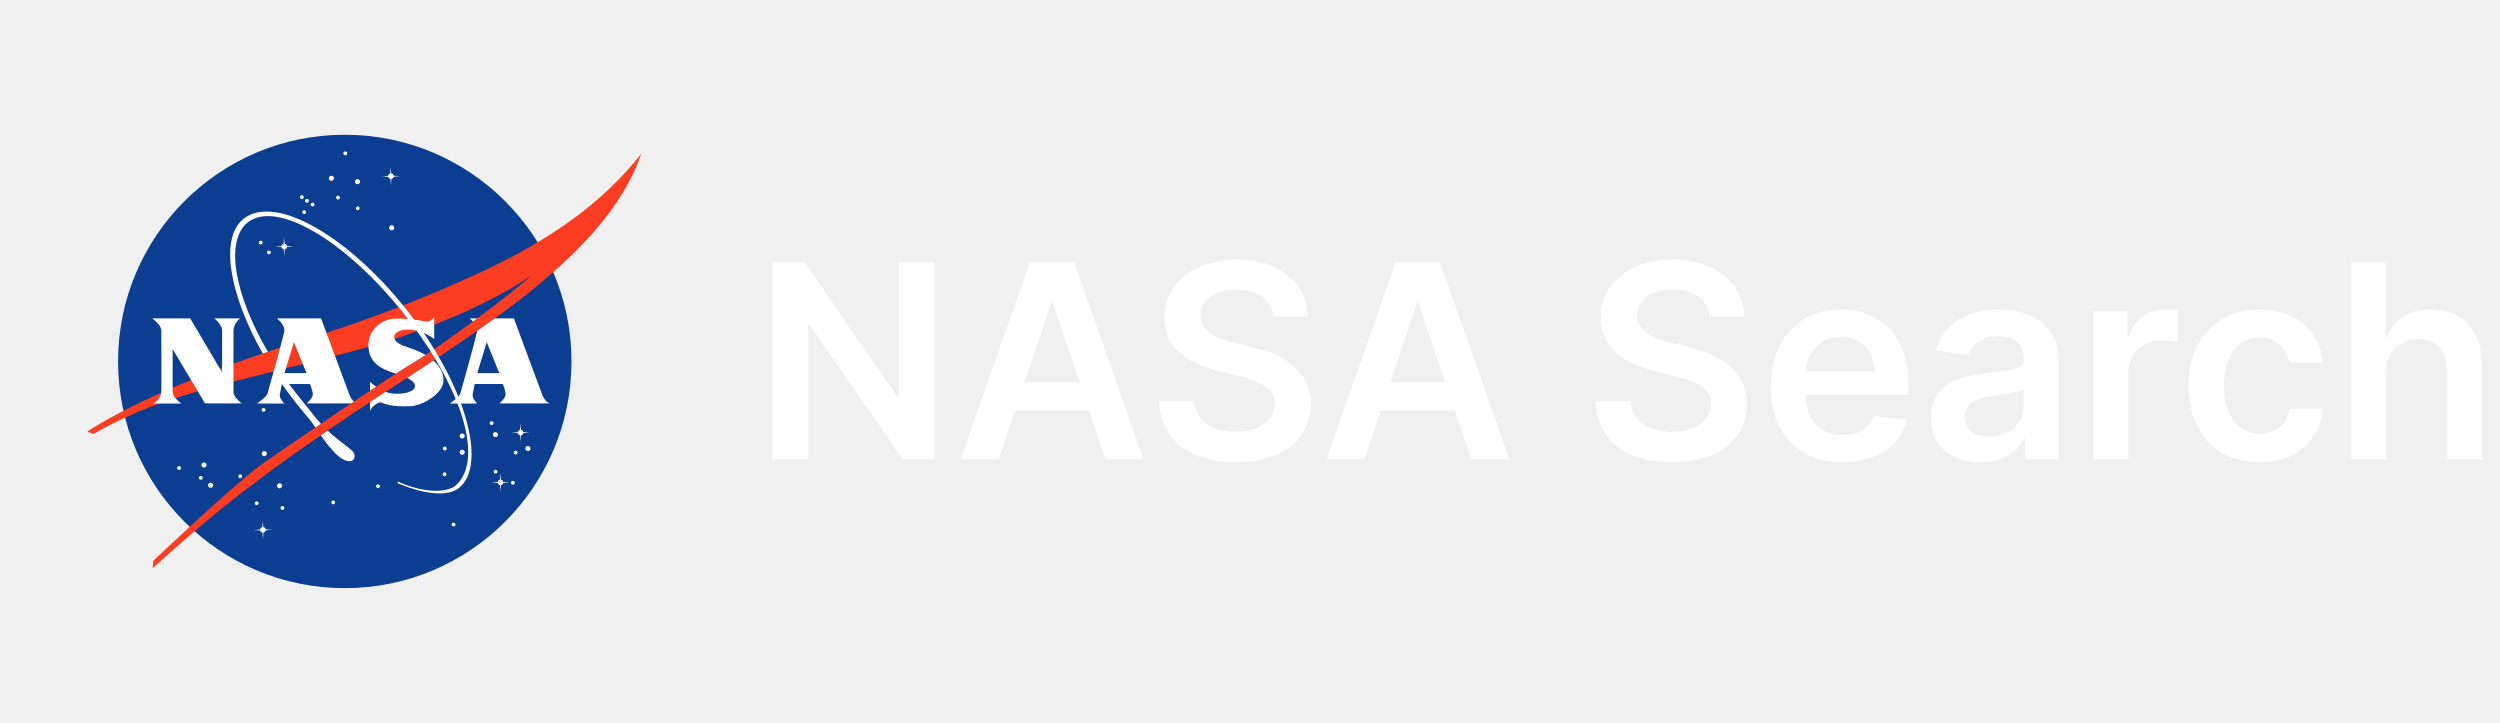
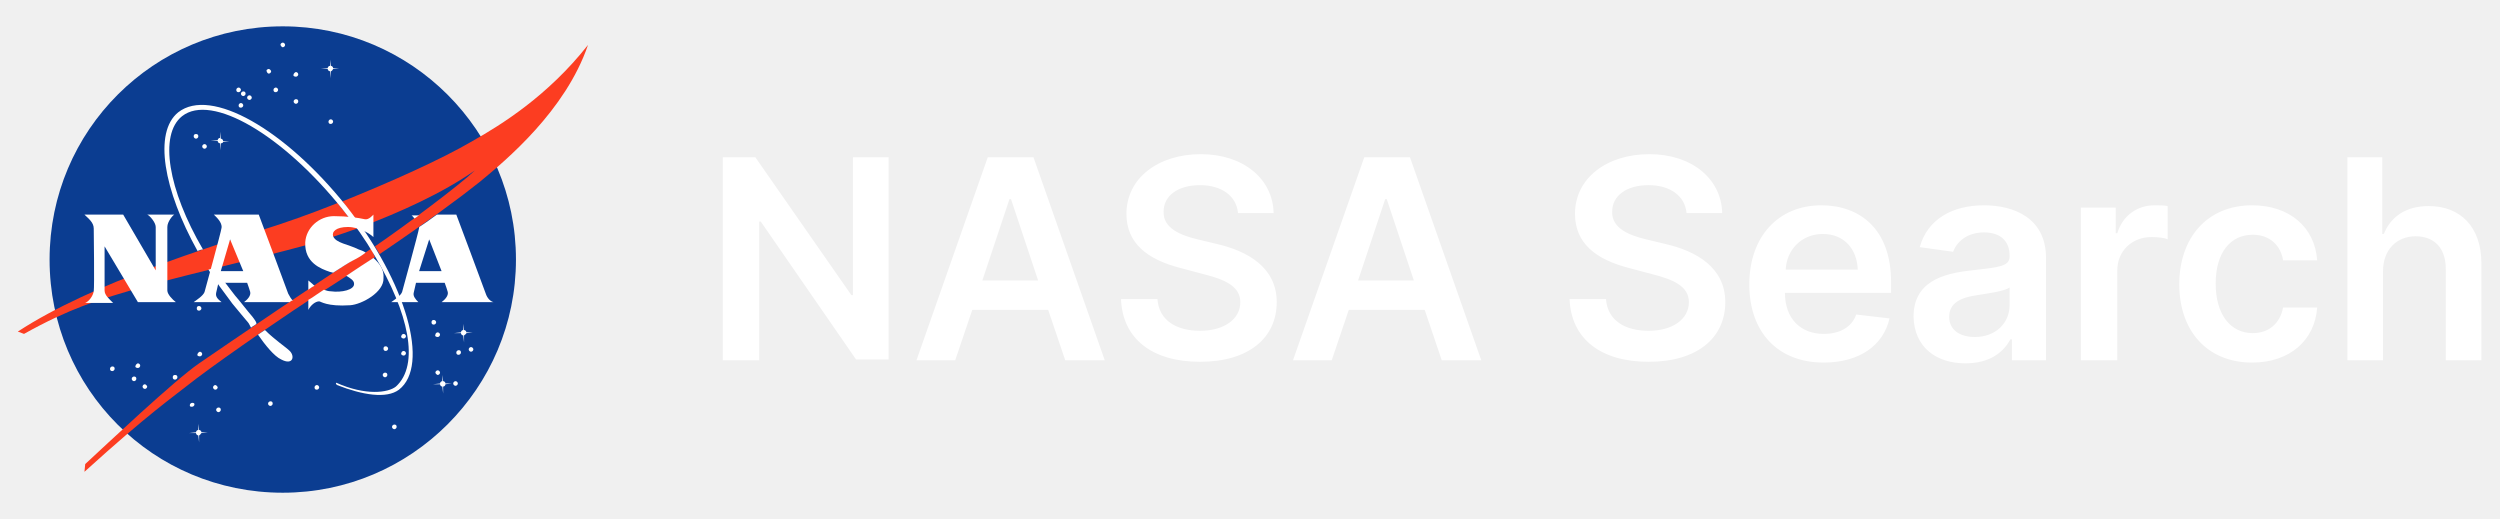
- <svg xmlns="http://www.w3.org/2000/svg" width="332" height="96" viewBox="0 0 332 96" fill="none">
-   <g clip-path="url(#clip0_9_3509)">
-     <path d="M45.787 78.105C62.413 78.105 75.892 64.626 75.892 48C75.892 31.373 62.413 17.895 45.787 17.895C29.16 17.895 15.682 31.373 15.682 48C15.682 64.626 29.16 78.105 45.787 78.105Z" fill="#0B3D91" />
-     <path d="M44.009 24.015C44.196 24.015 44.347 23.864 44.347 23.677C44.347 23.491 44.196 23.34 44.009 23.34C43.823 23.34 43.672 23.491 43.672 23.677C43.672 23.864 43.823 24.015 44.009 24.015Z" fill="white" />
-     <path d="M47.474 24.465C47.661 24.465 47.812 24.314 47.812 24.128C47.812 23.941 47.661 23.79 47.474 23.79C47.288 23.79 47.137 23.941 47.137 24.128C47.137 24.314 47.288 24.465 47.474 24.465Z" fill="white" />
-     <path d="M52.019 30.585C52.206 30.585 52.357 30.434 52.357 30.247C52.357 30.061 52.206 29.91 52.019 29.91C51.833 29.91 51.682 30.061 51.682 30.247C51.682 30.434 51.833 30.585 52.019 30.585Z" fill="white" />
-     <path d="M27.089 62.085C27.276 62.085 27.427 61.934 27.427 61.748C27.427 61.561 27.276 61.41 27.089 61.41C26.903 61.41 26.752 61.561 26.752 61.748C26.752 61.934 26.903 62.085 27.089 62.085Z" fill="white" />
-     <path d="M27.967 64.785C28.153 64.785 28.304 64.634 28.304 64.448C28.304 64.261 28.153 64.11 27.967 64.11C27.78 64.11 27.629 64.261 27.629 64.448C27.629 64.634 27.78 64.785 27.967 64.785Z" fill="white" />
-     <path d="M23.782 62.405C23.921 62.405 24.035 62.292 24.035 62.153C24.035 62.013 23.921 61.9 23.782 61.9C23.642 61.9 23.529 62.013 23.529 62.153C23.529 62.292 23.642 62.405 23.782 62.405Z" fill="white" />
-     <path d="M37.507 67.71C37.647 67.71 37.76 67.597 37.76 67.457C37.76 67.317 37.647 67.203 37.507 67.203C37.367 67.203 37.253 67.317 37.253 67.457C37.253 67.597 37.367 67.71 37.507 67.71Z" fill="white" />
-     <path d="M59.033 63.238C59.173 63.238 59.286 63.125 59.286 62.985C59.286 62.845 59.173 62.732 59.033 62.732C58.894 62.732 58.781 62.845 58.781 62.985C58.781 63.125 58.894 63.238 59.033 63.238Z" fill="white" />
-     <path d="M65.289 56.444C65.429 56.444 65.543 56.33 65.543 56.19C65.543 56.05 65.429 55.937 65.289 55.937C65.149 55.937 65.036 56.05 65.036 56.19C65.036 56.33 65.149 56.444 65.289 56.444Z" fill="white" />
-     <path d="M34.627 32.474C34.766 32.474 34.88 32.361 34.88 32.221C34.88 32.082 34.766 31.969 34.627 31.969C34.487 31.969 34.374 32.082 34.374 32.221C34.374 32.361 34.487 32.474 34.627 32.474Z" fill="white" />
-     <path d="M41.512 27.418C41.651 27.418 41.764 27.305 41.764 27.165C41.764 27.025 41.651 26.912 41.512 26.912C41.372 26.912 41.259 27.025 41.259 27.165C41.259 27.305 41.372 27.418 41.512 27.418Z" fill="white" />
-     <path d="M40.764 26.923C40.904 26.923 41.017 26.81 41.017 26.67C41.017 26.53 40.904 26.417 40.764 26.417C40.624 26.417 40.511 26.53 40.511 26.67C40.511 26.81 40.624 26.923 40.764 26.923Z" fill="white" />
-     <path d="M40.089 26.428C40.229 26.428 40.342 26.315 40.342 26.175C40.342 26.035 40.229 25.922 40.089 25.922C39.95 25.922 39.836 26.035 39.836 26.175C39.836 26.315 39.95 26.428 40.089 26.428Z" fill="white" />
-     <path d="M35.707 33.78C35.846 33.78 35.959 33.667 35.959 33.527C35.959 33.388 35.846 33.275 35.707 33.275C35.567 33.275 35.454 33.388 35.454 33.527C35.454 33.667 35.567 33.78 35.707 33.78Z" fill="white" />
-     <path d="M45.848 20.623C45.988 20.623 46.101 20.51 46.101 20.37C46.101 20.23 45.988 20.117 45.848 20.117C45.709 20.117 45.596 20.23 45.596 20.37C45.596 20.51 45.709 20.623 45.848 20.623Z" fill="white" />
-     <path d="M47.514 27.913C47.654 27.913 47.767 27.8 47.767 27.66C47.767 27.52 47.654 27.407 47.514 27.407C47.374 27.407 47.261 27.52 47.261 27.66C47.261 27.8 47.374 27.913 47.514 27.913Z" fill="white" />
-     <path d="M44.887 26.489C45.026 26.489 45.139 26.376 45.139 26.236C45.139 26.097 45.026 25.984 44.887 25.984C44.747 25.984 44.634 26.097 44.634 26.236C44.634 26.376 44.747 26.489 44.887 26.489Z" fill="white" />
-     <path d="M40.387 28.425C40.526 28.425 40.639 28.312 40.639 28.172C40.639 28.033 40.526 27.919 40.387 27.919C40.247 27.919 40.134 28.033 40.134 28.172C40.134 28.312 40.247 28.425 40.387 28.425Z" fill="white" />
-     <path d="M60.232 69.915C60.371 69.915 60.485 69.802 60.485 69.662C60.485 69.523 60.371 69.409 60.232 69.409C60.092 69.409 59.979 69.523 59.979 69.662C59.979 69.802 60.092 69.915 60.232 69.915Z" fill="white" />
-     <path d="M26.662 63.711C26.802 63.711 26.915 63.597 26.915 63.458C26.915 63.318 26.802 63.204 26.662 63.204C26.522 63.204 26.408 63.318 26.408 63.458C26.408 63.597 26.522 63.711 26.662 63.711Z" fill="white" />
-     <path d="M44.257 66.974C44.397 66.974 44.51 66.86 44.51 66.72C44.51 66.58 44.397 66.466 44.257 66.466C44.117 66.466 44.003 66.58 44.003 66.72C44.003 66.86 44.117 66.974 44.257 66.974Z" fill="white" />
-     <path d="M31.898 63.508C32.038 63.508 32.152 63.395 32.152 63.255C32.152 63.115 32.038 63.002 31.898 63.002C31.758 63.002 31.645 63.115 31.645 63.255C31.645 63.395 31.758 63.508 31.898 63.508Z" fill="white" />
-     <path d="M34.087 67.081C34.227 67.081 34.34 66.967 34.34 66.827C34.34 66.687 34.227 66.574 34.087 66.574C33.947 66.574 33.833 66.687 33.833 66.827C33.833 66.967 33.947 67.081 34.087 67.081Z" fill="white" />
-     <path d="M50.197 64.83C50.336 64.83 50.45 64.717 50.45 64.577C50.45 64.438 50.336 64.325 50.197 64.325C50.057 64.325 49.944 64.438 49.944 64.577C49.944 64.717 50.057 64.83 50.197 64.83Z" fill="white" />
-     <path d="M59.078 59.818C59.218 59.818 59.331 59.705 59.331 59.565C59.331 59.425 59.218 59.312 59.078 59.312C58.939 59.312 58.825 59.425 58.825 59.565C58.825 59.705 58.939 59.818 59.078 59.818Z" fill="white" />
-     <path d="M65.812 62.894C65.951 62.894 66.064 62.781 66.064 62.642C66.064 62.502 65.951 62.389 65.812 62.389C65.672 62.389 65.559 62.502 65.559 62.642C65.559 62.781 65.672 62.894 65.812 62.894Z" fill="white" />
-     <path d="M68.107 64.363C68.246 64.363 68.36 64.25 68.36 64.11C68.36 63.97 68.246 63.857 68.107 63.857C67.967 63.857 67.854 63.97 67.854 64.11C67.854 64.25 67.967 64.363 68.107 64.363Z" fill="white" />
-     <path d="M68.484 60.358C68.624 60.358 68.737 60.245 68.737 60.105C68.737 59.965 68.624 59.852 68.484 59.852C68.344 59.852 68.231 59.965 68.231 60.105C68.231 60.245 68.344 60.358 68.484 60.358Z" fill="white" />
-     <path d="M35.003 54.688C35.143 54.688 35.256 54.575 35.256 54.435C35.256 54.295 35.143 54.182 35.003 54.182C34.864 54.182 34.751 54.295 34.751 54.435C34.751 54.575 34.864 54.688 35.003 54.688Z" fill="white" />
-     <path d="M35.099 60.578C35.286 60.578 35.437 60.426 35.437 60.24C35.437 60.054 35.286 59.903 35.099 59.903C34.913 59.903 34.762 60.054 34.762 60.24C34.762 60.426 34.913 60.578 35.099 60.578Z" fill="white" />
-     <path d="M37.124 64.853C37.311 64.853 37.462 64.701 37.462 64.515C37.462 64.329 37.311 64.177 37.124 64.177C36.938 64.177 36.787 64.329 36.787 64.515C36.787 64.701 36.938 64.853 37.124 64.853Z" fill="white" />
-     <path d="M61.379 60.398C61.566 60.398 61.717 60.246 61.717 60.06C61.717 59.874 61.566 59.722 61.379 59.722C61.193 59.722 61.042 59.874 61.042 60.06C61.042 60.246 61.193 60.398 61.379 60.398Z" fill="white" />
-     <path d="M70.109 59.903C70.296 59.903 70.447 59.751 70.447 59.565C70.447 59.379 70.296 59.227 70.109 59.227C69.923 59.227 69.772 59.379 69.772 59.565C69.772 59.751 69.923 59.903 70.109 59.903Z" fill="white" />
-     <path d="M65.789 58.057C65.976 58.057 66.127 57.906 66.127 57.72C66.127 57.534 65.976 57.383 65.789 57.383C65.603 57.383 65.452 57.534 65.452 57.72C65.452 57.906 65.603 58.057 65.789 58.057Z" fill="white" />
-     <path d="M61.379 58.237C61.566 58.237 61.717 58.086 61.717 57.9C61.717 57.714 61.566 57.562 61.379 57.562C61.193 57.562 61.042 57.714 61.042 57.9C61.042 58.086 61.193 58.237 61.379 58.237Z" fill="white" />
-     <path d="M52.283 23.466L53.122 23.386L52.284 23.338C52.258 23.177 52.128 23.05 51.965 23.029L51.884 22.193L51.836 23.035C51.685 23.069 51.569 23.196 51.55 23.354L50.692 23.431L51.556 23.478C51.587 23.623 51.704 23.736 51.851 23.763L51.929 24.624L51.975 23.765C52.13 23.738 52.253 23.619 52.283 23.466Z" fill="white" />
-     <path d="M38.118 32.809L38.957 32.729L38.12 32.682C38.094 32.52 37.964 32.393 37.8 32.372L37.72 31.537L37.673 32.379C37.52 32.413 37.404 32.539 37.385 32.697L36.527 32.775L37.391 32.822C37.423 32.966 37.54 33.08 37.687 33.106L37.765 33.968L37.811 33.108C37.967 33.083 38.09 32.962 38.118 32.809Z" fill="white" />
-     <path d="M69.494 57.513L70.334 57.433L69.496 57.386C69.47 57.224 69.34 57.097 69.176 57.076L69.096 56.24L69.049 57.083C68.897 57.116 68.781 57.243 68.762 57.401L67.904 57.478L68.768 57.525C68.8 57.67 68.917 57.783 69.064 57.81L69.142 58.671L69.188 57.812C69.342 57.786 69.465 57.667 69.494 57.513Z" fill="white" />
-     <path d="M35.283 70.43L36.122 70.349L35.285 70.302C35.258 70.14 35.129 70.013 34.965 69.992L34.885 69.157L34.837 69.999C34.685 70.033 34.569 70.159 34.55 70.317L33.692 70.395L34.556 70.442C34.588 70.586 34.705 70.7 34.852 70.727L34.93 71.588L34.976 70.728C35.131 70.703 35.255 70.582 35.283 70.43Z" fill="white" />
-     <path d="M66.828 64.129L67.667 64.049L66.83 64.002C66.804 63.84 66.674 63.713 66.51 63.692L66.43 62.857L66.383 63.698C66.231 63.732 66.115 63.859 66.096 64.016L65.238 64.094L66.102 64.141C66.134 64.285 66.251 64.399 66.398 64.426L66.476 65.287L66.522 64.427C66.676 64.403 66.8 64.282 66.828 64.129Z" fill="white" />
-     <path d="M52.926 40.789C49.426 42.149 46.012 43.364 43.131 44.265C37.277 46.098 21.261 51.06 11.586 57.315L12.396 57.63C18.291 54.3 22.123 53.254 25.806 52.095C29.811 50.835 42.758 47.805 48.621 46.155C50.602 45.598 52.922 44.868 55.379 43.98C54.807 43.183 54.204 42.383 53.57 41.585C53.357 41.316 53.142 41.05 52.926 40.789ZM57.203 46.683C56.355 47.255 55.645 47.712 55.148 48C52.268 49.665 38.227 59.25 35.033 61.455C31.838 63.66 22.973 72.03 20.363 74.46L20.273 75.449C28.688 67.889 31.328 66.025 34.673 63.48C38.813 60.33 47.377 54.502 50.288 52.635C53.07 50.85 55.58 49.208 57.832 47.706C57.795 47.645 57.758 47.583 57.722 47.521C57.552 47.242 57.379 46.964 57.203 46.683ZM70.357 32.79C66.257 35.193 59.796 38.093 53.528 40.554C53.678 40.738 53.827 40.923 53.975 41.11C54.676 41.992 55.337 42.88 55.958 43.769C60.886 41.953 66.293 39.517 70.583 36.569C68.539 38.506 61.782 43.556 57.662 46.37C57.875 46.716 58.08 47.062 58.279 47.406C64.52 43.229 68.72 40.155 71.168 38.099C74.543 35.264 82.238 28.919 85.163 20.414C80.032 26.94 73.966 30.674 70.357 32.79Z" fill="#FC3D21" />
-     <path d="M41.913 55.454C41.249 54.619 40.331 53.5 39.642 52.632C38.72 51.472 37.868 50.3 37.086 49.129C36.831 49.193 36.577 49.256 36.323 49.32C37.266 50.792 38.314 52.262 39.455 53.699C40.289 54.749 41.048 55.594 41.436 56.12C41.515 56.227 41.671 56.462 41.882 56.776C42.125 56.611 42.37 56.444 42.617 56.276C42.378 56.016 42.142 55.742 41.913 55.454ZM46.758 59.852C46.213 59.336 44.891 58.474 43.514 57.181C43.211 57.39 42.904 57.602 42.596 57.815C43.485 59.067 44.696 60.605 45.644 61.054C47.072 61.73 47.456 60.514 46.758 59.852ZM53.975 41.11C46.106 31.205 36.494 25.764 32.349 29.057C29.13 31.615 30.452 39.089 34.889 46.941C35.118 46.862 35.345 46.785 35.57 46.709C31.092 39.059 29.867 31.949 32.903 29.537C36.718 26.505 45.93 31.967 53.571 41.584C55.153 43.575 56.543 45.573 57.721 47.521C62.23 54.983 63.614 61.732 60.498 64.487C59.545 65.329 56.632 65.66 52.816 63.943C52.763 64.01 52.848 64.19 52.915 64.234C56.209 65.559 59.364 66.064 60.957 64.799C64.785 61.757 61.844 51.014 53.975 41.11Z" fill="white" />
-     <path d="M20.227 42.285H25.267L29.497 49.462C29.497 49.462 29.497 44.265 29.497 43.86C29.497 43.23 28.698 42.409 28.417 42.285C28.754 42.285 31.702 42.285 31.904 42.285C31.691 42.341 31.004 43.174 31.004 43.86C31.004 44.197 31.004 51.735 31.004 52.095C31.004 52.601 31.736 53.299 32.084 53.569H27.224L22.927 46.358C22.927 46.358 22.927 51.735 22.927 52.028C22.927 52.59 23.478 53.13 24.052 53.591H20.339C20.868 53.366 21.374 52.657 21.419 52.095C21.464 51.532 21.419 44.276 21.419 43.961C21.419 43.275 20.756 42.712 20.227 42.285Z" fill="white" />
-     <path d="M66.329 53.569H73.034C72.663 53.479 72.247 53.04 72.022 52.455C71.797 51.87 68.242 42.285 68.242 42.285H65.693C64.97 42.806 64.195 43.355 63.368 43.933C63.365 43.954 63.363 43.975 63.359 43.995C63.248 44.67 61.253 51.895 61.132 52.252C60.963 52.748 60.097 53.299 59.748 53.591H63.359C62.999 53.186 62.707 52.792 62.774 52.343C62.842 51.892 63.044 50.992 63.044 50.992H66.779C66.948 51.443 67.074 51.847 67.139 52.23C67.218 52.691 66.746 53.209 66.329 53.569ZM63.382 49.553L64.642 45.435L66.307 49.553H63.382ZM62.814 42.696C62.999 42.559 63.185 42.422 63.371 42.285H62.392C62.489 42.375 62.651 42.517 62.814 42.696Z" fill="white" />
-     <path d="M37.169 52.343C37.237 51.892 37.439 50.992 37.439 50.992H41.174C41.343 51.443 41.469 51.847 41.534 52.23C41.613 52.691 41.141 53.209 40.724 53.569H46.628C46.751 53.486 46.873 53.404 46.995 53.322C46.766 53.12 46.556 52.816 46.417 52.455C46.192 51.87 42.637 42.285 42.637 42.285H36.787C37.068 42.544 37.878 43.241 37.754 43.995C37.644 44.67 35.648 51.895 35.527 52.252C35.358 52.748 34.492 53.299 34.143 53.591H37.754C37.394 53.186 37.102 52.792 37.169 52.343ZM39.037 45.435L40.702 49.553H37.777L39.037 45.435Z" fill="white" />
-     <path d="M57.561 47.886C56.46 48.62 55.298 49.385 54.074 50.185C54.623 50.451 55.061 50.785 55.103 51.218C55.181 52.029 53.55 52.421 52.076 52.252C51.782 52.219 51.492 52.142 51.216 52.038C50.91 52.235 50.601 52.434 50.288 52.635C49.969 52.84 49.582 53.092 49.14 53.383V54.547C49.433 53.974 50.072 53.46 50.569 53.434C50.783 53.422 51.525 54.109 54.585 53.94C56.07 53.858 58.939 52.275 58.894 50.453C58.867 49.376 58.304 48.535 57.561 47.886ZM49.139 50.7V51.886C49.41 51.706 49.677 51.528 49.939 51.355C49.527 51.068 49.235 50.8 49.139 50.7ZM56.515 47.141C56.23 46.972 55.941 46.825 55.664 46.694C54.224 46.019 52.717 45.895 52.402 44.984C52.18 44.342 52.807 43.747 54.337 43.769C55.867 43.792 57.284 44.703 57.667 45.029V42.127C57.554 42.239 57.061 42.806 56.609 42.712C55.743 42.532 54.269 42.297 52.582 42.307C50.647 42.318 48.982 43.813 48.926 45.704C48.847 48.348 50.962 49.068 52.154 49.484C52.277 49.527 52.418 49.573 52.57 49.621C53.714 48.877 54.618 48.304 55.148 47.999C55.503 47.794 55.969 47.501 56.515 47.141Z" fill="white" />
+ <svg xmlns="http://www.w3.org/2000/svg" xmlns:xlink="http://www.w3.org/1999/xlink" version="1.1" id="Layer_1" x="0px" y="0px" viewBox="0 0 322.7 66.9" style="enable-background:new 0 0 322.7 66.9;" xml:space="preserve">
+   <style type="text/css">
+ 	.st0{clip-path:url(#SVGID_00000013883689853516385190000005506398353956059320_);}
+ 	.st1{fill:#0B3D91;}
+ 	.st2{fill:#FFFFFF;}
+ 	.st3{fill:#FC3D21;}
+ </style>
+   <g>
+     <defs>
+       <rect id="SVGID_1_" x="1.9" y="2.7" width="74.2" height="61.5" />
+     </defs>
+     <clipPath id="SVGID_00000162328384733535846300000014397489188824425908_">
+       <use xlink:href="#SVGID_1_" style="overflow:visible;" />
+     </clipPath>
+     <g style="clip-path:url(#SVGID_00000162328384733535846300000014397489188824425908_);">
+       <path class="st1" d="M36.5,63.6c16.6,0,30.1-13.5,30.1-30.1S53.1,3.4,36.5,3.4S6.4,16.8,6.4,33.5S19.8,63.6,36.5,63.6z" />
+       <path class="st2" d="M34.7,9.5c0.2,0,0.3-0.2,0.3-0.3s-0.2-0.3-0.3-0.3S34.4,9,34.4,9.1S34.5,9.5,34.7,9.5z" />
+       <path class="st2" d="M38.2,9.9c0.2,0,0.3-0.2,0.3-0.3c0-0.2-0.2-0.3-0.3-0.3s-0.3,0.2-0.3,0.3C37.8,9.8,38,9.9,38.2,9.9z" />
+       <path class="st2" d="M42.7,16c0.2,0,0.3-0.2,0.3-0.3c0-0.2-0.2-0.3-0.3-0.3c-0.2,0-0.3,0.2-0.3,0.3C42.4,15.9,42.5,16,42.7,16z" />
+       <path class="st2" d="M17.8,47.5c0.2,0,0.3-0.2,0.3-0.3c0-0.2-0.2-0.3-0.3-0.3s-0.3,0.2-0.3,0.3C17.4,47.4,17.6,47.5,17.8,47.5z" />
+       <path class="st2" d="M18.7,50.2c0.2,0,0.3-0.2,0.3-0.3s-0.2-0.3-0.3-0.3c-0.2,0-0.3,0.2-0.3,0.3S18.5,50.2,18.7,50.2z" />
+       <path class="st2" d="M14.5,47.9c0.1,0,0.3-0.1,0.3-0.3s-0.1-0.3-0.3-0.3c-0.1,0-0.3,0.1-0.3,0.3S14.3,47.9,14.5,47.9z" />
+       <path class="st2" d="M28.2,53.2c0.1,0,0.3-0.1,0.3-0.3s-0.1-0.3-0.3-0.3c-0.1,0-0.3,0.1-0.3,0.3S28.1,53.2,28.2,53.2z" />
+       <path class="st2" d="M49.7,48.7c0.1,0,0.3-0.1,0.3-0.3s-0.1-0.3-0.3-0.3c-0.1,0-0.3,0.1-0.3,0.3S49.6,48.7,49.7,48.7z" />
+       <path class="st2" d="M56,41.9c0.1,0,0.3-0.1,0.3-0.3c0-0.1-0.1-0.3-0.3-0.3s-0.3,0.1-0.3,0.3C55.7,41.8,55.8,41.9,56,41.9z" />
+       <path class="st2" d="M25.3,17.9c0.1,0,0.3-0.1,0.3-0.3s-0.1-0.3-0.3-0.3s-0.3,0.1-0.3,0.3S25.2,17.9,25.3,17.9z" />
+       <path class="st2" d="M32.2,12.9c0.1,0,0.3-0.1,0.3-0.3c0-0.1-0.1-0.3-0.3-0.3c-0.1,0-0.3,0.1-0.3,0.3    C31.9,12.8,32.1,12.9,32.2,12.9z" />
+       <path class="st2" d="M31.4,12.4c0.1,0,0.3-0.1,0.3-0.3s-0.1-0.3-0.3-0.3c-0.1,0-0.3,0.1-0.3,0.3S31.3,12.4,31.4,12.4z" />
+       <path class="st2" d="M30.8,11.9c0.1,0,0.3-0.1,0.3-0.3c0-0.1-0.1-0.3-0.3-0.3c-0.1,0-0.3,0.1-0.3,0.3    C30.5,11.8,30.6,11.9,30.8,11.9z" />
+       <path class="st2" d="M26.4,19.2c0.1,0,0.3-0.1,0.3-0.3c0-0.1-0.1-0.3-0.3-0.3c-0.1,0-0.3,0.1-0.3,0.3    C26.1,19.1,26.3,19.2,26.4,19.2z" />
+       <path class="st2" d="M36.5,6.1c0.1,0,0.3-0.1,0.3-0.3c0-0.1-0.1-0.3-0.3-0.3c-0.1,0-0.3,0.1-0.3,0.3C36.3,6,36.4,6.1,36.5,6.1z" />
+       <path class="st2" d="M38.2,13.4c0.1,0,0.3-0.1,0.3-0.3s-0.1-0.3-0.3-0.3c-0.1,0-0.3,0.1-0.3,0.3S38.1,13.4,38.2,13.4z" />
+       <path class="st2" d="M35.6,11.9c0.1,0,0.3-0.1,0.3-0.3c0-0.1-0.1-0.3-0.3-0.3c-0.1,0-0.3,0.1-0.3,0.3    C35.3,11.8,35.4,11.9,35.6,11.9z" />
+       <path class="st2" d="M31.1,13.9c0.1,0,0.3-0.1,0.3-0.3c0-0.1-0.1-0.3-0.3-0.3c-0.1,0-0.3,0.1-0.3,0.3    C30.8,13.8,30.9,13.9,31.1,13.9z" />
+       <path class="st2" d="M50.9,55.4c0.1,0,0.3-0.1,0.3-0.3s-0.1-0.3-0.3-0.3c-0.1,0-0.3,0.1-0.3,0.3S50.8,55.4,50.9,55.4z" />
+       <path class="st2" d="M17.3,49.2c0.1,0,0.3-0.1,0.3-0.3s-0.1-0.3-0.3-0.3c-0.1,0-0.3,0.1-0.3,0.3S17.2,49.2,17.3,49.2z" />
+       <path class="st2" d="M34.9,52.4c0.1,0,0.3-0.1,0.3-0.3s-0.1-0.3-0.3-0.3c-0.1,0-0.3,0.1-0.3,0.3S34.8,52.4,34.9,52.4z" />
+       <path class="st2" d="M22.6,49c0.1,0,0.3-0.1,0.3-0.3s-0.1-0.3-0.3-0.3s-0.3,0.1-0.3,0.3S22.4,49,22.6,49z" />
+       <path class="st2" d="M24.8,52.5c0.1,0,0.3-0.1,0.3-0.3S24.9,52,24.8,52s-0.3,0.1-0.3,0.3S24.6,52.5,24.8,52.5z" />
+       <path class="st2" d="M40.9,50.3c0.1,0,0.3-0.1,0.3-0.3c0-0.1-0.1-0.3-0.3-0.3c-0.1,0-0.3,0.1-0.3,0.3    C40.6,50.2,40.7,50.3,40.9,50.3z" />
+       <path class="st2" d="M49.8,45.3c0.1,0,0.3-0.1,0.3-0.3c0-0.1-0.1-0.3-0.3-0.3s-0.3,0.1-0.3,0.3C49.5,45.2,49.6,45.3,49.8,45.3z" />
+       <path class="st2" d="M56.5,48.4c0.1,0,0.3-0.1,0.3-0.3c0-0.1-0.1-0.3-0.3-0.3c-0.1,0-0.3,0.1-0.3,0.3    C56.2,48.2,56.4,48.4,56.5,48.4z" />
+       <path class="st2" d="M58.8,49.8c0.1,0,0.3-0.1,0.3-0.3c0-0.1-0.1-0.3-0.3-0.3c-0.1,0-0.3,0.1-0.3,0.3    C58.5,49.7,58.7,49.8,58.8,49.8z" />
+       <path class="st2" d="M59.2,45.8c0.1,0,0.3-0.1,0.3-0.3s-0.1-0.3-0.3-0.3c-0.1,0-0.3,0.1-0.3,0.3S59,45.8,59.2,45.8z" />
+       <path class="st2" d="M25.7,40.1c0.1,0,0.3-0.1,0.3-0.3c0-0.1-0.1-0.3-0.3-0.3s-0.3,0.1-0.3,0.3C25.4,40,25.5,40.1,25.7,40.1z" />
+       <path class="st2" d="M25.8,46c0.2,0,0.3-0.2,0.3-0.3c0-0.2-0.2-0.3-0.3-0.3s-0.3,0.2-0.3,0.3C25.4,45.9,25.6,46,25.8,46z" />
+       <path class="st2" d="M27.8,50.3c0.2,0,0.3-0.2,0.3-0.3s-0.2-0.3-0.3-0.3c-0.2,0-0.3,0.2-0.3,0.3S27.6,50.3,27.8,50.3z" />
+       <path class="st2" d="M52.1,45.9c0.2,0,0.3-0.2,0.3-0.3c0-0.2-0.2-0.3-0.3-0.3c-0.2,0-0.3,0.2-0.3,0.3    C51.7,45.7,51.9,45.9,52.1,45.9z" />
+       <path class="st2" d="M60.8,45.4c0.2,0,0.3-0.2,0.3-0.3c0-0.2-0.2-0.3-0.3-0.3c-0.2,0-0.3,0.2-0.3,0.3    C60.5,45.2,60.6,45.4,60.8,45.4z" />
+       <path class="st2" d="M56.5,43.5c0.2,0,0.3-0.2,0.3-0.3c0-0.2-0.2-0.3-0.3-0.3c-0.2,0-0.3,0.2-0.3,0.3    C56.1,43.4,56.3,43.5,56.5,43.5z" />
+       <path class="st2" d="M52.1,43.7c0.2,0,0.3-0.2,0.3-0.3c0-0.2-0.2-0.3-0.3-0.3c-0.2,0-0.3,0.2-0.3,0.3    C51.7,43.5,51.9,43.7,52.1,43.7z" />
+       <path class="st2" d="M43,8.9l0.8-0.1l-0.8,0c0-0.2-0.2-0.3-0.3-0.3l-0.1-0.8l0,0.8c-0.2,0-0.3,0.2-0.3,0.3l-0.9,0.1l0.9,0    c0,0.1,0.1,0.3,0.3,0.3l0.1,0.9l0-0.9C42.8,9.2,42.9,9.1,43,8.9z" />
+       <path class="st2" d="M28.8,18.3l0.8-0.1l-0.8,0c0-0.2-0.2-0.3-0.3-0.3L28.4,17l0,0.8c-0.2,0-0.3,0.2-0.3,0.3l-0.9,0.1l0.9,0    c0,0.1,0.1,0.3,0.3,0.3l0.1,0.9l0-0.9C28.7,18.5,28.8,18.4,28.8,18.3z" />
+       <path class="st2" d="M60.2,43l0.8-0.1l-0.8,0c0-0.2-0.2-0.3-0.3-0.3l-0.1-0.8l0,0.8c-0.2,0-0.3,0.2-0.3,0.3l-0.9,0.1l0.9,0    c0,0.1,0.1,0.3,0.3,0.3l0.1,0.9l0-0.9C60,43.2,60.2,43.1,60.2,43z" />
+       <path class="st2" d="M26,55.9l0.8-0.1l-0.8,0c0-0.2-0.2-0.3-0.3-0.3l-0.1-0.8l0,0.8c-0.2,0-0.3,0.2-0.3,0.3l-0.9,0.1l0.9,0    c0,0.1,0.1,0.3,0.3,0.3l0.1,0.9l0-0.9C25.8,56.2,25.9,56,26,55.9z" />
+       <path class="st2" d="M57.5,49.6l0.8-0.1l-0.8,0c0-0.2-0.2-0.3-0.3-0.3l-0.1-0.8l0,0.8c-0.2,0-0.3,0.2-0.3,0.3l-0.9,0.1l0.9,0    c0,0.1,0.1,0.3,0.3,0.3l0.1,0.9l0-0.9C57.4,49.9,57.5,49.7,57.5,49.6z" />
+       <path class="st3" d="M43.6,26.2c-3.5,1.4-6.9,2.6-9.8,3.5C28,31.6,11.9,36.5,2.3,42.8l0.8,0.3c5.9-3.3,9.7-4.4,13.4-5.5    c4-1.3,17-4.3,22.8-5.9c2-0.6,4.3-1.3,6.8-2.2c-0.6-0.8-1.2-1.6-1.8-2.4C44,26.8,43.8,26.5,43.6,26.2z M47.9,32.1    c-0.8,0.6-1.6,1-2.1,1.3C43,35.1,28.9,44.7,25.7,46.9c-3.2,2.2-12.1,10.6-14.7,13l-0.1,1c8.4-7.6,11.1-9.4,14.4-12    c4.1-3.1,12.7-9,15.6-10.8c2.8-1.8,5.3-3.4,7.5-4.9c0-0.1-0.1-0.1-0.1-0.2C48.2,32.7,48.1,32.4,47.9,32.1z M61,18.2    c-4.1,2.4-10.6,5.3-16.8,7.8c0.2,0.2,0.3,0.4,0.4,0.6c0.7,0.9,1.4,1.8,2,2.7C51.6,27.4,57,25,61.3,22c-2,1.9-8.8,7-12.9,9.8    c0.2,0.3,0.4,0.7,0.6,1c6.2-4.2,10.4-7.3,12.9-9.3c3.4-2.8,11.1-9.2,14-17.7C70.7,12.4,64.7,16.1,61,18.2z" />
+       <path class="st2" d="M32.6,40.9c-0.7-0.8-1.6-2-2.3-2.8c-0.9-1.2-1.8-2.3-2.6-3.5c-0.3,0.1-0.5,0.1-0.8,0.2c0.9,1.5,2,2.9,3.1,4.4    c0.8,1,1.6,1.9,2,2.4c0.1,0.1,0.2,0.3,0.4,0.7c0.2-0.2,0.5-0.3,0.7-0.5C33.1,41.5,32.8,41.2,32.6,40.9z M37.4,45.3    c-0.5-0.5-1.9-1.4-3.2-2.7c-0.3,0.2-0.6,0.4-0.9,0.6c0.9,1.3,2.1,2.8,3,3.2C37.8,47.2,38.1,46,37.4,45.3z M44.7,26.6    C36.8,16.7,27.2,11.2,23,14.5c-3.2,2.6-1.9,10,2.5,17.9c0.2-0.1,0.5-0.2,0.7-0.2c-4.5-7.7-5.7-14.8-2.7-17.2c3.8-3,13,2.4,20.7,12    c1.6,2,3,4,4.1,5.9c4.5,7.5,5.9,14.2,2.8,17c-1,0.8-3.9,1.2-7.7-0.5c-0.1,0.1,0,0.2,0.1,0.3c3.3,1.3,6.4,1.8,8,0.6    C55.5,47.2,52.5,36.5,44.7,26.6z" />
+       <path class="st2" d="M10.9,27.7h5l4.2,7.2c0,0,0-5.2,0-5.6c0-0.6-0.8-1.5-1.1-1.6c0.3,0,3.3,0,3.5,0c-0.2,0.1-0.9,0.9-0.9,1.6    c0,0.3,0,7.9,0,8.2c0,0.5,0.7,1.2,1.1,1.5h-4.9l-4.3-7.2c0,0,0,5.4,0,5.7c0,0.6,0.6,1.1,1.1,1.6H11c0.5-0.2,1-0.9,1.1-1.5    s0-7.8,0-8.1C12.1,28.7,11.4,28.2,10.9,27.7z" />
+       <path class="st2" d="M57,39h6.7c-0.4-0.1-0.8-0.5-1-1.1c-0.2-0.6-3.8-10.2-3.8-10.2h-2.5c-0.7,0.5-1.5,1.1-2.3,1.6c0,0,0,0,0,0.1    c-0.1,0.7-2.1,7.9-2.2,8.3c-0.2,0.5-1,1-1.4,1.3H54c-0.4-0.4-0.7-0.8-0.6-1.2c0.1-0.4,0.3-1.3,0.3-1.3h3.7    c0.2,0.5,0.3,0.9,0.4,1.2C57.9,38.2,57.4,38.7,57,39z M54.1,35l1.3-4.1L57,35H54.1z M53.5,28.2c0.2-0.1,0.4-0.3,0.6-0.4h-1    C53.2,27.8,53.3,28,53.5,28.2z" />
+       <path class="st2" d="M27.9,37.8c0.1-0.4,0.3-1.3,0.3-1.3h3.7c0.2,0.5,0.3,0.9,0.4,1.2c0.1,0.5-0.4,1-0.8,1.3h5.9    c0.1-0.1,0.2-0.2,0.4-0.2c-0.2-0.2-0.4-0.5-0.6-0.9c-0.2-0.6-3.8-10.2-3.8-10.2h-5.8c0.3,0.3,1.1,1,1,1.7    c-0.1,0.7-2.1,7.9-2.2,8.3c-0.2,0.5-1,1-1.4,1.3h3.6C28.1,38.6,27.8,38.3,27.9,37.8z M29.7,30.9l1.7,4.1h-2.9L29.7,30.9z" />
+       <path class="st2" d="M48.2,33.3c-1.1,0.7-2.3,1.5-3.5,2.3c0.5,0.3,1,0.6,1,1c0.1,0.8-1.6,1.2-3,1c-0.3,0-0.6-0.1-0.9-0.2    c-0.3,0.2-0.6,0.4-0.9,0.6c-0.3,0.2-0.7,0.5-1.1,0.7V40c0.3-0.6,0.9-1.1,1.4-1.1c0.2,0,1,0.7,4,0.5c1.5-0.1,4.4-1.7,4.3-3.5    C49.6,34.8,49,34,48.2,33.3z M39.8,36.2v1.2c0.3-0.2,0.5-0.4,0.8-0.5C40.2,36.5,39.9,36.3,39.8,36.2z M47.2,32.6    c-0.3-0.2-0.6-0.3-0.9-0.4c-1.4-0.7-2.9-0.8-3.3-1.7c-0.2-0.6,0.4-1.2,1.9-1.2c1.5,0,2.9,0.9,3.3,1.3v-2.9    c-0.1,0.1-0.6,0.7-1.1,0.6c-0.9-0.2-2.3-0.4-4-0.4c-1.9,0-3.6,1.5-3.7,3.4c-0.1,2.6,2,3.4,3.2,3.8c0.1,0,0.3,0.1,0.4,0.1    c1.1-0.7,2-1.3,2.6-1.6C46.2,33.3,46.7,33,47.2,32.6z" />
+     </g>
  </g>
-   <path d="M124.098 34.818H119.381V52.665H119.151L106.827 34.818H102.582V61H107.325V43.166H107.543L119.879 61H124.098V34.818ZM132.628 61L134.789 54.544H144.632L146.806 61H151.868L142.638 34.818H136.783L127.566 61H132.628ZM136.067 50.734L139.608 40.188H139.813L143.354 50.734H136.067ZM169.124 42.016H173.688C173.598 37.592 169.827 34.46 164.253 34.46C158.756 34.46 154.626 37.554 154.639 42.182C154.639 45.94 157.311 48.101 161.619 49.213L164.598 49.98C167.423 50.696 169.29 51.578 169.303 53.611C169.29 55.848 167.168 57.344 164.074 57.344C161.108 57.344 158.807 56.014 158.615 53.266H153.949C154.141 58.469 158.014 61.396 164.112 61.396C170.389 61.396 174.033 58.264 174.045 53.649C174.033 49.111 170.287 47.04 166.349 46.106L163.895 45.493C161.747 44.981 159.42 44.074 159.446 41.888C159.459 39.919 161.223 38.474 164.189 38.474C167.014 38.474 168.881 39.791 169.124 42.016ZM181.214 61L183.375 54.544H193.218L195.392 61H200.454L191.224 34.818H185.369L176.152 61H181.214ZM184.653 50.734L188.194 40.188H188.399L191.94 50.734H184.653ZM227.061 42.016H231.625C231.536 37.592 227.764 34.46 222.19 34.46C216.693 34.46 212.564 37.554 212.577 42.182C212.577 45.94 215.249 48.101 219.557 49.213L222.536 49.98C225.361 50.696 227.227 51.578 227.24 53.611C227.227 55.848 225.105 57.344 222.011 57.344C219.045 57.344 216.744 56.014 216.553 53.266H211.886C212.078 58.469 215.952 61.396 222.05 61.396C228.327 61.396 231.97 58.264 231.983 53.649C231.97 49.111 228.224 47.04 224.287 46.106L221.832 45.493C219.685 44.981 217.358 44.074 217.384 41.888C217.396 39.919 219.161 38.474 222.126 38.474C224.952 38.474 226.818 39.791 227.061 42.016ZM244.7 61.383C249.277 61.383 252.422 59.146 253.24 55.733L248.919 55.247C248.292 56.909 246.758 57.778 244.764 57.778C241.772 57.778 239.791 55.81 239.752 52.447H253.431V51.028C253.431 44.138 249.289 41.108 244.457 41.108C238.832 41.108 235.163 45.237 235.163 51.297C235.163 57.459 238.781 61.383 244.7 61.383ZM239.765 49.328C239.906 46.822 241.76 44.713 244.521 44.713C247.18 44.713 248.97 46.656 248.995 49.328H239.765ZM262.997 61.396C266.078 61.396 267.919 59.952 268.763 58.303H268.916V61H273.365V47.858C273.365 42.668 269.134 41.108 265.388 41.108C261.259 41.108 258.088 42.949 257.065 46.528L261.386 47.142C261.847 45.8 263.151 44.649 265.413 44.649C267.561 44.649 268.737 45.749 268.737 47.679V47.756C268.737 49.085 267.344 49.149 263.879 49.52C260.07 49.929 256.426 51.067 256.426 55.49C256.426 59.351 259.251 61.396 262.997 61.396ZM264.199 57.996C262.268 57.996 260.888 57.114 260.888 55.413C260.888 53.636 262.435 52.895 264.506 52.601C265.72 52.435 268.149 52.128 268.75 51.642V53.956C268.75 56.142 266.986 57.996 264.199 57.996ZM278.018 61H282.646V49.456C282.646 46.963 284.526 45.199 287.07 45.199C287.849 45.199 288.821 45.34 289.217 45.467V41.21C288.795 41.133 288.067 41.082 287.555 41.082C285.305 41.082 283.426 42.361 282.71 44.636H282.506V41.364H278.018V61ZM300.049 61.383C304.983 61.383 308.128 58.456 308.461 54.288H304.037C303.641 56.398 302.12 57.612 300.087 57.612C297.198 57.612 295.331 55.196 295.331 51.182C295.331 47.219 297.236 44.841 300.087 44.841C302.311 44.841 303.679 46.273 304.037 48.165H308.461C308.141 43.908 304.817 41.108 300.023 41.108C294.27 41.108 290.64 45.263 290.64 51.258C290.64 57.203 294.181 61.383 300.049 61.383ZM316.888 49.494C316.888 46.656 318.653 45.02 321.133 45.02C323.562 45.02 324.994 46.567 324.994 49.213V61H329.621V48.497C329.621 43.754 326.937 41.108 322.859 41.108C319.842 41.108 317.924 42.476 317.016 44.7H316.786V34.818H312.261V61H316.888V49.494Z" fill="white" />
-   <defs>
-     <clipPath id="clip0_9_3509">
-       <rect width="74.25" height="61.5" fill="white" transform="translate(11.25 17.25)" />
-     </clipPath>
-   </defs>
+   <path class="st2" d="M114.8,20.3h-4.7v17.8h-0.2L97.5,20.3h-4.2v26.2H98V28.6h0.2l12.3,17.8h4.2V20.3z M123.3,46.5l2.2-6.5h9.8  l2.2,6.5h5.1l-9.2-26.2h-5.9l-9.2,26.2H123.3z M126.8,36.2l3.5-10.5h0.2l3.5,10.5H126.8z M159.8,27.5h4.6c-0.1-4.4-3.9-7.6-9.4-7.6  c-5.5,0-9.6,3.1-9.6,7.7c0,3.8,2.7,5.9,7,7l3,0.8c2.8,0.7,4.7,1.6,4.7,3.6c0,2.2-2.1,3.7-5.2,3.7c-3,0-5.3-1.3-5.5-4.1h-4.7  c0.2,5.2,4.1,8.1,10.2,8.1c6.3,0,9.9-3.1,9.9-7.7c0-4.5-3.8-6.6-7.7-7.5l-2.5-0.6c-2.1-0.5-4.5-1.4-4.4-3.6c0-2,1.8-3.4,4.7-3.4  C157.7,23.9,159.6,25.3,159.8,27.5z M171.9,46.5l2.2-6.5h9.8l2.2,6.5h5.1l-9.2-26.2h-5.9l-9.2,26.2H171.9z M175.3,36.2l3.5-10.5h0.2  l3.5,10.5H175.3z M217.7,27.5h4.6c-0.1-4.4-3.9-7.6-9.4-7.6c-5.5,0-9.6,3.1-9.6,7.7c0,3.8,2.7,5.9,7,7l3,0.8  c2.8,0.7,4.7,1.6,4.7,3.6c0,2.2-2.1,3.7-5.2,3.7c-3,0-5.3-1.3-5.5-4.1h-4.7c0.2,5.2,4.1,8.1,10.2,8.1c6.3,0,9.9-3.1,9.9-7.7  c0-4.5-3.8-6.6-7.7-7.5l-2.5-0.6c-2.1-0.5-4.5-1.4-4.4-3.6c0-2,1.8-3.4,4.7-3.4C215.6,23.9,217.5,25.3,217.7,27.5z M235.4,46.8  c4.6,0,7.7-2.2,8.5-5.7l-4.3-0.5c-0.6,1.7-2.2,2.5-4.2,2.5c-3,0-5-2-5-5.3h13.7v-1.4c0-6.9-4.1-9.9-9-9.9c-5.6,0-9.3,4.1-9.3,10.2  C225.8,42.9,229.5,46.8,235.4,46.8z M230.5,34.8c0.1-2.5,2-4.6,4.8-4.6c2.7,0,4.4,1.9,4.5,4.6H230.5z M253.7,46.9  c3.1,0,4.9-1.4,5.8-3.1h0.2v2.7h4.4V33.3c0-5.2-4.2-6.8-8-6.8c-4.1,0-7.3,1.8-8.3,5.4l4.3,0.6c0.5-1.3,1.8-2.5,4-2.5  c2.1,0,3.3,1.1,3.3,3v0.1c0,1.3-1.4,1.4-4.9,1.8c-3.8,0.4-7.5,1.5-7.5,6C247.1,44.8,249.9,46.9,253.7,46.9z M254.9,43.5  c-1.9,0-3.3-0.9-3.3-2.6c0-1.8,1.5-2.5,3.6-2.8c1.2-0.2,3.6-0.5,4.2-1v2.3C259.4,41.6,257.7,43.5,254.9,43.5z M268.7,46.5h4.6V34.9  c0-2.5,1.9-4.3,4.4-4.3c0.8,0,1.8,0.1,2.1,0.3v-4.3c-0.4-0.1-1.2-0.1-1.7-0.1c-2.2,0-4.1,1.3-4.8,3.6h-0.2v-3.3h-4.5V46.5z   M290.7,46.8c4.9,0,8.1-2.9,8.4-7.1h-4.4c-0.4,2.1-1.9,3.3-3.9,3.3c-2.9,0-4.8-2.4-4.8-6.4c0-4,1.9-6.3,4.8-6.3  c2.2,0,3.6,1.4,3.9,3.3h4.4c-0.3-4.3-3.6-7.1-8.4-7.1c-5.8,0-9.4,4.2-9.4,10.2C281.3,42.7,284.9,46.8,290.7,46.8z M307.6,35  c0-2.8,1.8-4.5,4.2-4.5c2.4,0,3.9,1.5,3.9,4.2v11.8h4.6V34c0-4.7-2.7-7.4-6.8-7.4c-3,0-4.9,1.4-5.8,3.6h-0.2v-9.9h-4.5v26.2h4.6V35z  " />
</svg>
